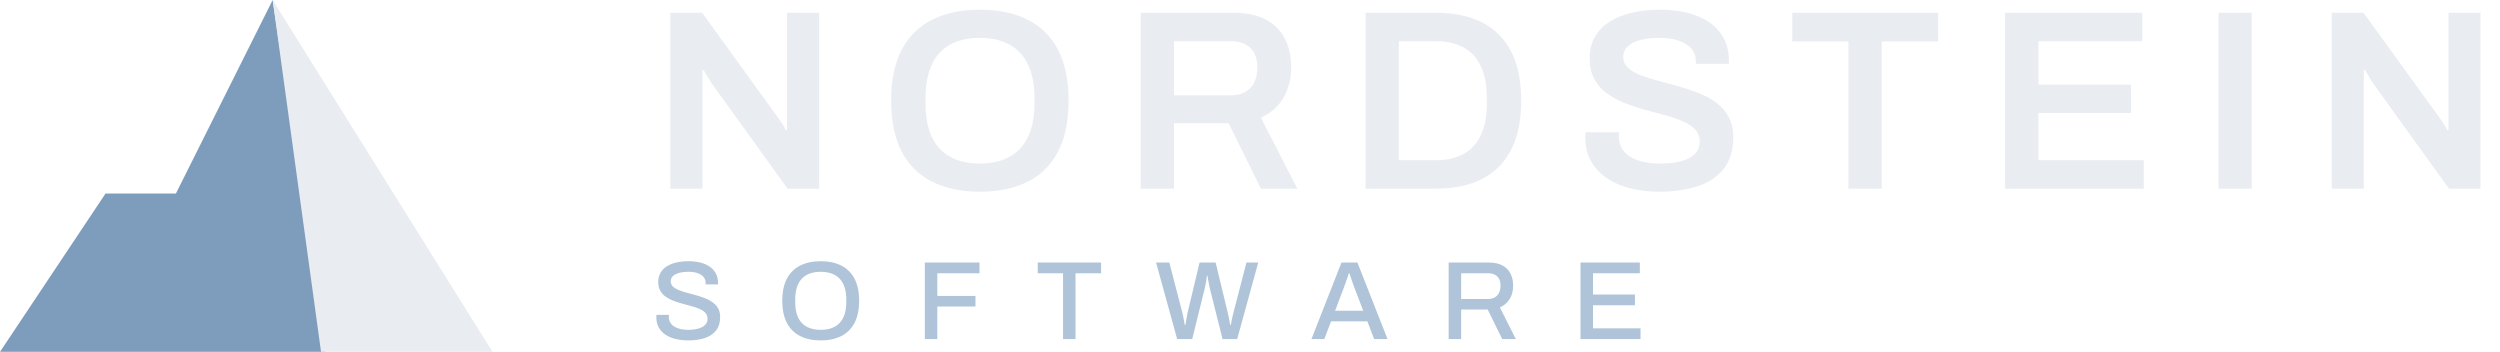
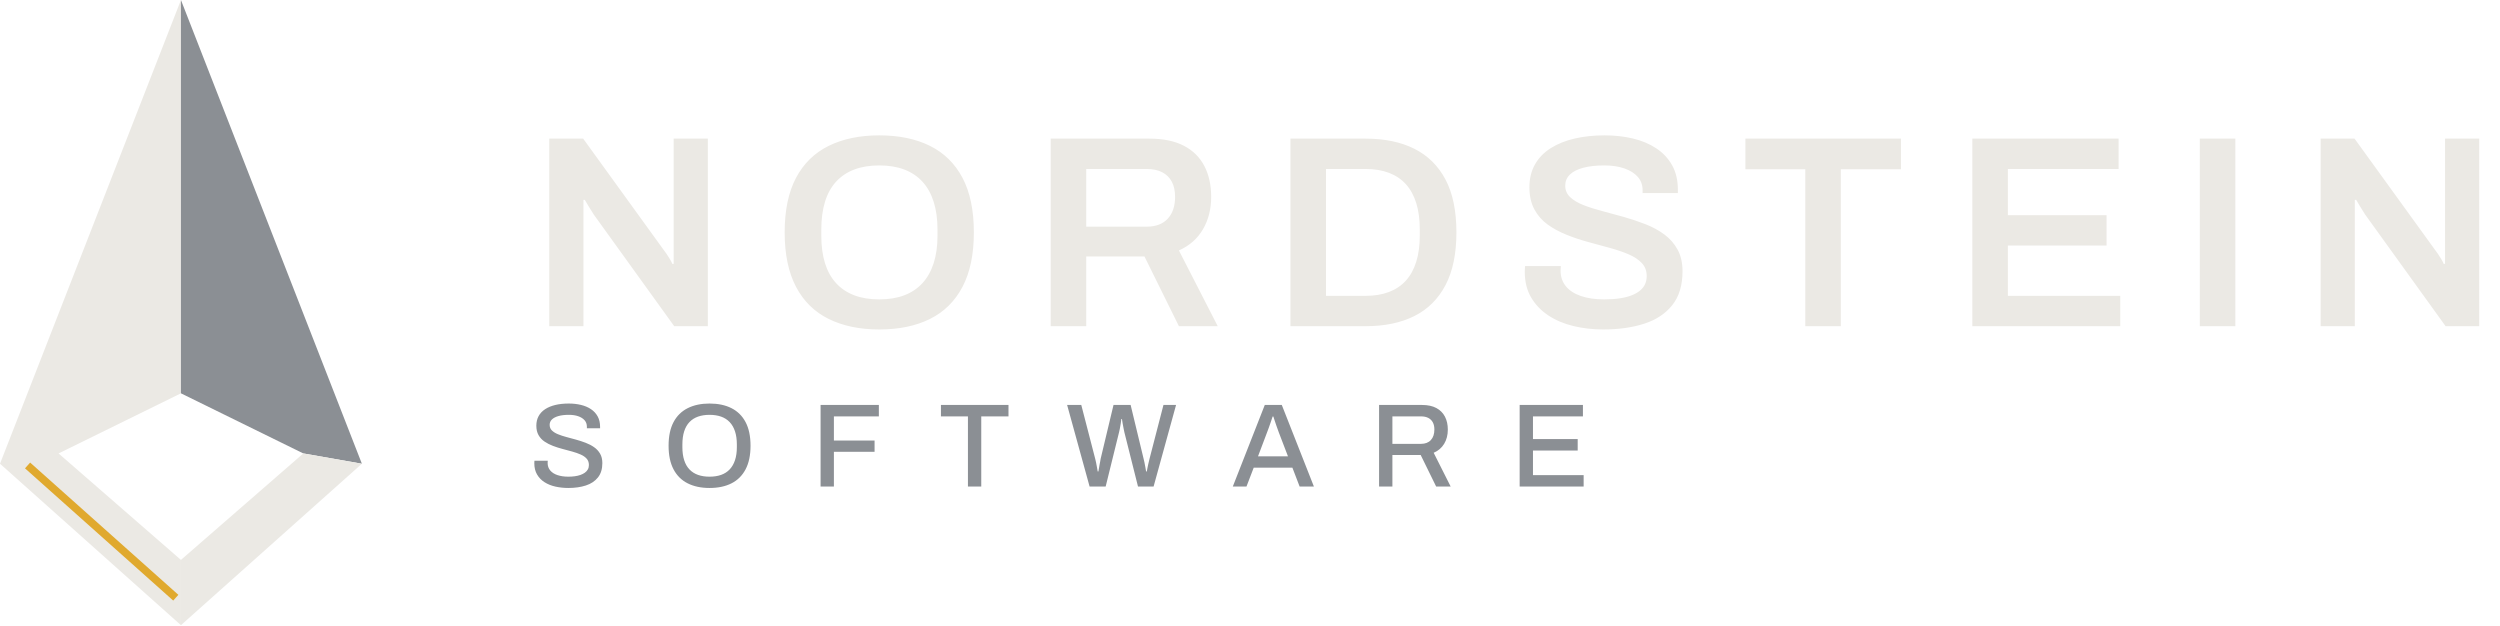
- <svg xmlns="http://www.w3.org/2000/svg" viewBox="0 0 2842.332 400" width="2842.332" height="400">
-   <g transform="translate(-40,-110) scale(10)">
-     <path d="M4 51 L16 33 L24 33 L35 11 L41 51 Z" fill="#7E9DBC" />
-     <path d="M40.5 51 L35 11 L60 51 Z" fill="#E9EDF2" />
+ <svg xmlns="http://www.w3.org/2000/svg" viewBox="0 0 1599.531 400" width="1599.531" height="400">
+   <g transform="translate(-165.549,-81.319) scale(0.54945)">
+     <polygon points="512,148 301.3,688 512,876 512,800 369.5,676 512,606" fill="#EBE9E4" />
+     <line x1="333.4" y1="690" x2="506" y2="844.0" stroke="#E0A92E" stroke-width="9" stroke-linecap="butt" />
+     <polygon points="512,148 722.7,688 654.5,676 512,606" fill="#8B8F94" />
+     <polygon points="722.7,688 512,876 512,800 654.5,676" fill="#EBE9E4" />
  </g>
-   <path d="M762.157 214.5V14.5H798.309L883.732 132.576Q885.19 134.325 887.23 137.386Q889.271 140.448 891.02 143.363Q892.77 146.278 893.353 148.028H894.81Q894.81 143.946 894.81 140.156Q894.81 136.366 894.81 132.576V14.5H931.254V214.5H895.394L809.679 95.55Q807.347 92.051 804.286 86.949Q801.224 81.847 800.058 79.806H798.601Q798.601 83.596 798.601 87.532Q798.601 91.468 798.601 95.55V214.5Z M1114.052 217.999Q1082.857 217.999 1060.117 206.774Q1037.376 195.55 1025.277 172.517Q1013.178 149.485 1013.178 114.5Q1013.178 79.223 1025.277 56.337Q1037.376 33.45 1060.117 22.226Q1082.857 11.001 1114.052 11.001Q1145.539 11.001 1168.134 22.226Q1190.729 33.45 1202.828 56.337Q1214.927 79.223 1214.927 114.5Q1214.927 149.485 1202.828 172.517Q1190.729 195.55 1168.134 206.774Q1145.539 217.999 1114.052 217.999ZM1114.052 185.929Q1129.213 185.929 1140.729 181.555Q1152.245 177.182 1160.117 168.582Q1167.988 159.981 1172.07 147.299Q1176.152 134.617 1176.152 117.999V111.585Q1176.152 94.675 1172.07 81.847Q1167.988 69.019 1160.117 60.418Q1152.245 51.818 1140.729 47.445Q1129.213 43.071 1114.052 43.071Q1098.892 43.071 1087.376 47.445Q1075.86 51.818 1067.988 60.418Q1060.117 69.019 1056.181 81.847Q1052.245 94.675 1052.245 111.585V117.999Q1052.245 134.617 1056.181 147.299Q1060.117 159.981 1067.988 168.582Q1075.86 177.182 1087.376 181.555Q1098.892 185.929 1114.052 185.929Z M1296.851 214.5V14.5H1402.099Q1424.257 14.5 1438.834 22.08Q1453.411 29.66 1460.7 43.655Q1467.988 57.649 1467.988 76.599Q1467.988 96.133 1459.242 111.147Q1450.496 126.162 1433.586 133.742L1474.985 214.5H1433.586L1396.851 140.156H1334.752V214.5ZM1334.752 108.378H1399.184Q1413.761 108.378 1421.633 99.923Q1429.504 91.468 1429.504 76.599Q1429.504 66.978 1426.006 60.418Q1422.507 53.859 1415.802 50.36Q1409.096 46.862 1399.184 46.862H1334.752Z M1552.536 214.5V14.5H1632.711Q1663.032 14.5 1684.606 25.287Q1706.181 36.074 1717.843 58.086Q1729.504 80.098 1729.504 114.5Q1729.504 148.611 1717.843 170.768Q1706.181 192.926 1684.606 203.713Q1663.032 214.5 1632.711 214.5ZM1590.437 182.138H1632.711Q1646.706 182.138 1657.493 178.057Q1668.28 173.975 1675.569 165.958Q1682.857 157.94 1686.647 145.841Q1690.437 133.742 1690.437 117.707V111.585Q1690.437 95.258 1686.647 83.159Q1682.857 71.06 1675.569 63.042Q1668.28 55.025 1657.493 50.943Q1646.706 46.862 1632.711 46.862H1590.437Z M1886.064 217.999Q1869.446 217.999 1854.286 214.354Q1839.125 210.71 1827.464 202.984Q1815.802 195.258 1809.096 183.742Q1802.391 172.226 1802.391 156.483Q1802.391 154.733 1802.536 152.984Q1802.682 151.235 1802.682 150.36H1840.875Q1840.875 150.943 1840.729 152.547Q1840.583 154.15 1840.583 155.316Q1840.583 164.937 1846.122 171.789Q1851.662 178.64 1862.157 182.284Q1872.653 185.929 1886.939 185.929Q1896.56 185.929 1903.994 184.762Q1911.429 183.596 1916.822 181.41Q1922.216 179.223 1925.714 176.162Q1929.213 173.101 1930.816 169.31Q1932.42 165.52 1932.42 161.147Q1932.42 152.692 1927.172 147.153Q1921.924 141.614 1913.032 137.824Q1904.14 134.034 1892.915 130.972Q1881.691 127.911 1869.883 124.704Q1858.076 121.497 1846.851 116.978Q1835.627 112.459 1826.735 106.045Q1817.843 99.631 1812.595 89.864Q1807.347 80.098 1807.347 66.395Q1807.347 52.401 1813.324 41.905Q1819.3 31.41 1830.233 24.558Q1841.166 17.707 1855.743 14.354Q1870.321 11.001 1887.522 11.001Q1903.557 11.001 1917.697 14.354Q1931.837 17.707 1942.624 24.85Q1953.411 31.993 1959.534 42.926Q1965.656 53.859 1965.656 69.019V72.517H1928.047V69.602Q1928.047 61.147 1922.945 55.316Q1917.843 49.485 1908.659 46.278Q1899.475 43.071 1887.23 43.071Q1874.111 43.071 1864.781 45.55Q1855.452 48.028 1850.496 52.838Q1845.539 57.649 1845.539 64.646Q1845.539 71.934 1850.787 76.891Q1856.035 81.847 1864.927 85.345Q1873.819 88.844 1885.044 91.759Q1896.268 94.675 1908.076 98.028Q1919.883 101.38 1931.108 105.754Q1942.332 110.127 1951.224 116.687Q1960.117 123.246 1965.364 132.867Q1970.612 142.488 1970.612 155.899Q1970.612 178.348 1959.679 192.051Q1948.746 205.754 1929.65 211.876Q1910.554 217.999 1886.064 217.999Z M2101.516 214.5V47.153H2037.668V14.5H2203.557V47.153H2139.417V214.5Z M2279.65 214.5V14.5H2435.627V46.862H2317.551V96.133H2422.799V128.494H2317.551V182.138H2437.376V214.5Z M2522.216 214.5V14.5H2560.117V214.5Z M2651.079 214.5V14.5H2687.23L2772.653 132.576Q2774.111 134.325 2776.152 137.386Q2778.192 140.448 2779.942 143.363Q2781.691 146.278 2782.274 148.028H2783.732Q2783.732 143.946 2783.732 140.156Q2783.732 136.366 2783.732 132.576V14.5H2820.175V214.5H2784.315L2698.601 95.55Q2696.268 92.051 2693.207 86.949Q2690.146 81.847 2688.98 79.806H2687.522Q2687.522 83.596 2687.522 87.532Q2687.522 91.468 2687.522 95.55V214.5Z" fill="#E9EDF2" />
-   <path d="M782.485 387.022Q775.383 387.022 768.789 385.563Q762.194 384.105 757.121 380.871Q752.048 377.637 749.131 372.628Q746.214 367.618 746.214 360.643Q746.214 359.882 746.278 359.184Q746.341 358.487 746.341 357.98H760.545Q760.545 358.36 760.482 359.121Q760.418 359.882 760.418 360.389Q760.418 365.082 763.208 368.379Q765.999 371.676 771.008 373.325Q776.017 374.974 782.485 374.974Q786.036 374.974 789.334 374.53Q792.631 374.086 795.358 373.135Q798.085 372.184 800.114 370.725Q802.143 369.267 803.284 367.238Q804.426 365.208 804.426 362.545Q804.426 358.487 802.079 355.824Q799.733 353.16 795.738 351.385Q791.743 349.609 786.734 348.214Q781.724 346.819 776.398 345.424Q771.071 344.029 766.062 342.127Q761.052 340.224 757.058 337.498Q753.063 334.771 750.716 330.649Q748.37 326.528 748.37 320.567Q748.37 314.86 750.78 310.421Q753.19 305.983 757.755 303.002Q762.321 300.022 768.662 298.5Q775.003 296.978 782.993 296.978Q789.841 296.978 795.929 298.437Q802.016 299.895 806.582 302.939Q811.147 305.983 813.747 310.675Q816.347 315.367 816.347 321.835V323.357H802.27V321.708Q802.27 317.65 799.86 314.86Q797.45 312.07 793.138 310.548Q788.827 309.026 783.12 309.026Q776.398 309.026 771.832 310.358Q767.267 311.69 764.921 314.036Q762.574 316.382 762.574 319.679Q762.574 323.357 764.984 325.703Q767.394 328.05 771.388 329.698Q775.383 331.347 780.393 332.679Q785.402 334.01 790.665 335.469Q795.929 336.927 800.938 338.829Q805.948 340.732 809.942 343.522Q813.937 346.312 816.347 350.434Q818.757 354.555 818.757 360.516Q818.757 369.901 814.064 375.798Q809.372 381.695 801.192 384.359Q793.012 387.022 782.485 387.022Z M933.023 387.022Q919.58 387.022 909.751 382.076Q899.923 377.13 894.66 367.111Q889.397 357.092 889.397 342Q889.397 326.781 894.66 316.826Q899.923 306.87 909.751 301.924Q919.58 296.978 933.023 296.978Q946.72 296.978 956.485 301.924Q966.251 306.87 971.514 316.826Q976.777 326.781 976.777 342Q976.777 357.092 971.514 367.111Q966.251 377.13 956.485 382.076Q946.72 387.022 933.023 387.022ZM933.023 374.974Q939.999 374.974 945.388 373.071Q950.778 371.169 954.52 367.238Q958.261 363.306 960.227 357.345Q962.192 351.385 962.192 343.522V340.732Q962.192 332.615 960.227 326.655Q958.261 320.694 954.52 316.762Q950.778 312.831 945.388 310.929Q939.999 309.026 933.023 309.026Q926.175 309.026 920.785 310.929Q915.395 312.831 911.654 316.762Q907.913 320.694 906.01 326.655Q904.108 332.615 904.108 340.732V343.522Q904.108 351.385 906.01 357.345Q907.913 363.306 911.654 367.238Q915.395 371.169 920.785 373.071Q926.175 374.974 933.023 374.974Z M1051.475 385.5V298.5H1113.618V310.675H1065.679V336.42H1109.052V348.468H1065.679V385.5Z M1208.608 385.5V310.675H1179.819V298.5H1251.854V310.675H1222.812V385.5Z M1338.347 385.5 1314.378 298.5H1329.469L1344.308 355.824Q1344.688 357.219 1345.195 359.628Q1345.703 362.038 1346.147 364.638Q1346.59 367.238 1346.971 369.394H1347.732Q1348.112 367.745 1348.366 365.843Q1348.62 363.94 1349 362.038Q1349.38 360.136 1349.698 358.487Q1350.015 356.838 1350.141 355.824L1363.838 298.5H1382.101L1395.924 355.824Q1396.305 357.219 1396.812 359.628Q1397.319 362.038 1397.763 364.638Q1398.207 367.238 1398.587 369.394H1399.348Q1399.602 367.872 1399.983 365.969Q1400.363 364.067 1400.743 362.228Q1401.124 360.389 1401.568 358.741Q1402.012 357.092 1402.265 355.824L1417.103 298.5H1430.547L1406.577 385.5H1389.964L1375.379 327.415Q1374.999 325.513 1374.491 323.04Q1373.984 320.567 1373.54 317.967Q1373.096 315.367 1372.843 313.465H1372.208Q1371.955 315.494 1371.574 318.157Q1371.194 320.821 1370.687 323.294Q1370.179 325.767 1369.799 327.415L1355.468 385.5Z M1491.041 385.5 1525.156 298.5H1543.292L1577.534 385.5H1562.315L1554.579 365.335H1513.362L1505.625 385.5ZM1517.927 353.287H1549.886L1540.121 327.796Q1539.741 326.655 1538.98 324.625Q1538.219 322.596 1537.394 320.187Q1536.57 317.777 1535.746 315.304Q1534.921 312.831 1534.287 310.802H1533.526Q1532.765 313.211 1531.624 316.509Q1530.483 319.806 1529.405 322.85Q1528.327 325.894 1527.566 327.796Z M1647.032 385.5V298.5H1692.815Q1702.073 298.5 1708.16 301.797Q1714.248 305.095 1717.292 310.992Q1720.335 316.889 1720.335 324.752Q1720.335 333.503 1716.404 339.971Q1712.472 346.439 1705.243 349.483L1723.379 385.5H1707.907L1691.42 351.892H1661.236V385.5ZM1661.236 339.971H1691.673Q1698.522 339.971 1702.263 335.913Q1706.004 331.854 1706.004 324.625Q1706.004 320.187 1704.356 317.079Q1702.707 313.972 1699.536 312.324Q1696.366 310.675 1691.673 310.675H1661.236Z M1796.936 385.5V298.5H1864.405V310.675H1811.14V334.898H1858.825V347.073H1811.14V373.325H1865.166V385.5Z" fill="#AFC4D8" />
+   <path d="M351.426 208.7V88.7H373.117L424.371 159.545Q425.246 160.595 426.47 162.432Q427.695 164.269 428.744 166.018Q429.794 167.767 430.144 168.817H431.018Q431.018 166.368 431.018 164.094Q431.018 161.82 431.018 159.545V88.7H452.884V208.7H431.368L379.939 137.33Q378.54 135.231 376.703 132.169Q374.867 129.108 374.167 127.884H373.292Q373.292 130.158 373.292 132.519Q373.292 134.881 373.292 137.33V208.7Z M562.563 210.799Q543.846 210.799 530.202 204.064Q516.558 197.33 509.298 183.51Q502.039 169.691 502.039 148.7Q502.039 127.534 509.298 113.802Q516.558 100.07 530.202 93.336Q543.846 86.601 562.563 86.601Q581.455 86.601 595.012 93.336Q608.569 100.07 615.829 113.802Q623.088 127.534 623.088 148.7Q623.088 169.691 615.829 183.51Q608.569 197.33 595.012 204.064Q581.455 210.799 562.563 210.799ZM562.563 191.557Q571.66 191.557 578.569 188.933Q585.479 186.309 590.202 181.149Q594.925 175.989 597.374 168.379Q599.823 160.77 599.823 150.799V146.951Q599.823 136.805 597.374 129.108Q594.925 121.411 590.202 116.251Q585.479 111.091 578.569 108.467Q571.66 105.843 562.563 105.843Q553.467 105.843 546.558 108.467Q539.648 111.091 534.925 116.251Q530.202 121.411 527.84 129.108Q525.479 136.805 525.479 146.951V150.799Q525.479 160.77 527.84 168.379Q530.202 175.989 534.925 181.149Q539.648 186.309 546.558 188.933Q553.467 191.557 562.563 191.557Z M672.243 208.7V88.7H735.391Q748.686 88.7 757.432 93.248Q766.179 97.796 770.552 106.193Q774.925 114.589 774.925 125.959Q774.925 137.68 769.677 146.688Q764.429 155.697 754.283 160.245L779.123 208.7H754.283L732.243 164.094H694.983V208.7ZM694.983 145.027H733.642Q742.388 145.027 747.111 139.954Q751.834 134.881 751.834 125.959Q751.834 120.187 749.735 116.251Q747.636 112.315 743.613 110.216Q739.59 108.117 733.642 108.117H694.983Z M825.654 208.7V88.7H873.759Q891.951 88.7 904.896 95.172Q917.84 101.645 924.837 114.852Q931.834 128.059 931.834 148.7Q931.834 169.166 924.837 182.461Q917.84 195.755 904.896 202.228Q891.951 208.7 873.759 208.7ZM848.394 189.283H873.759Q882.155 189.283 888.627 186.834Q895.1 184.385 899.473 179.575Q903.846 174.764 906.12 167.505Q908.394 160.245 908.394 150.624V146.951Q908.394 137.155 906.12 129.895Q903.846 122.636 899.473 117.825Q895.1 113.015 888.627 110.566Q882.155 108.117 873.759 108.117H848.394Z M1025.77 210.799Q1015.8 210.799 1006.703 208.613Q997.607 206.426 990.61 201.79Q983.613 197.155 979.59 190.245Q975.566 183.336 975.566 173.89Q975.566 172.84 975.654 171.79Q975.741 170.741 975.741 170.216H998.657Q998.657 170.566 998.569 171.528Q998.482 172.49 998.482 173.19Q998.482 178.962 1001.805 183.073Q1005.129 187.184 1011.426 189.371Q1017.724 191.557 1026.295 191.557Q1032.068 191.557 1036.528 190.857Q1040.989 190.158 1044.225 188.846Q1047.461 187.534 1049.56 185.697Q1051.66 183.86 1052.622 181.586Q1053.584 179.312 1053.584 176.688Q1053.584 171.615 1050.435 168.292Q1047.286 164.968 1041.951 162.694Q1036.616 160.42 1029.881 158.583Q1023.146 156.747 1016.062 154.822Q1008.977 152.898 1002.243 150.187Q995.508 147.476 990.173 143.627Q984.837 139.779 981.689 133.919Q978.54 128.059 978.54 119.837Q978.54 111.441 982.126 105.143Q985.712 98.846 992.272 94.735Q998.832 90.624 1007.578 88.613Q1016.324 86.601 1026.645 86.601Q1036.266 86.601 1044.75 88.613Q1053.234 90.624 1059.706 94.91Q1066.179 99.196 1069.852 105.755Q1073.525 112.315 1073.525 121.411V123.51H1050.96V121.761Q1050.96 116.688 1047.899 113.19Q1044.837 109.691 1039.327 107.767Q1033.817 105.843 1026.47 105.843Q1018.598 105.843 1013.001 107.33Q1007.403 108.817 1004.429 111.703Q1001.455 114.589 1001.455 118.787Q1001.455 123.161 1004.604 126.134Q1007.753 129.108 1013.088 131.207Q1018.423 133.306 1025.158 135.056Q1031.893 136.805 1038.977 138.817Q1046.062 140.828 1052.797 143.452Q1059.531 146.076 1064.867 150.012Q1070.202 153.948 1073.351 159.72Q1076.499 165.493 1076.499 173.54Q1076.499 187.009 1069.939 195.231Q1063.38 203.452 1051.922 207.126Q1040.464 210.799 1025.77 210.799Z M1155.041 208.7V108.292H1116.732V88.7H1216.266V108.292H1177.782V208.7Z M1261.922 208.7V88.7H1355.508V108.117H1284.662V137.68H1347.811V157.097H1284.662V189.283H1356.558V208.7Z M1407.461 208.7V88.7H1430.202V208.7Z M1484.779 208.7V88.7H1506.47L1557.724 159.545Q1558.598 160.595 1559.823 162.432Q1561.047 164.269 1562.097 166.018Q1563.146 167.767 1563.496 168.817H1564.371Q1564.371 166.368 1564.371 164.094Q1564.371 161.82 1564.371 159.545V88.7H1586.237V208.7H1564.721L1513.292 137.33Q1511.893 135.231 1510.056 132.169Q1508.219 129.108 1507.52 127.884H1506.645Q1506.645 130.158 1506.645 132.519Q1506.645 134.881 1506.645 137.33V208.7Z" fill="#EBE9E4" />
+   <path d="M363.623 312.213Q359.362 312.213 355.405 311.338Q351.448 310.463 348.404 308.523Q345.361 306.582 343.611 303.577Q341.86 300.571 341.86 296.386Q341.86 295.929 341.898 295.511Q341.937 295.092 341.937 294.788H350.459Q350.459 295.016 350.421 295.473Q350.383 295.929 350.383 296.234Q350.383 299.049 352.057 301.027Q353.731 303.006 356.737 303.995Q359.742 304.984 363.623 304.984Q365.754 304.984 367.732 304.718Q369.711 304.452 371.347 303.881Q372.983 303.31 374.2 302.435Q375.418 301.56 376.102 300.343Q376.787 299.125 376.787 297.527Q376.787 295.092 375.38 293.494Q373.972 291.896 371.575 290.831Q369.178 289.766 366.172 288.929Q363.167 288.092 359.971 287.255Q356.775 286.417 353.769 285.276Q350.763 284.135 348.366 282.499Q345.969 280.863 344.562 278.39Q343.154 275.917 343.154 272.34Q343.154 268.916 344.6 266.253Q346.046 263.59 348.785 261.801Q351.524 260.013 355.329 259.1Q359.134 258.187 363.927 258.187Q368.037 258.187 371.689 259.062Q375.341 259.937 378.081 261.763Q380.82 263.59 382.38 266.405Q383.94 269.22 383.94 273.101V274.014H375.494V273.025Q375.494 270.59 374.048 268.916Q372.602 267.242 370.015 266.329Q367.428 265.416 364.004 265.416Q359.971 265.416 357.231 266.215Q354.492 267.014 353.084 268.421Q351.676 269.829 351.676 271.808Q351.676 274.014 353.122 275.422Q354.568 276.83 356.965 277.819Q359.362 278.808 362.368 279.607Q365.373 280.406 368.531 281.281Q371.689 282.156 374.695 283.298Q377.7 284.439 380.097 286.113Q382.494 287.787 383.94 290.26Q385.386 292.733 385.386 296.31Q385.386 301.941 382.57 305.479Q379.755 309.017 374.847 310.615Q369.939 312.213 363.623 312.213Z M453.946 312.213Q445.88 312.213 439.983 309.245Q434.086 306.278 430.928 300.266Q427.77 294.255 427.77 285.2Q427.77 276.069 430.928 270.095Q434.086 264.122 439.983 261.155Q445.88 258.187 453.946 258.187Q462.164 258.187 468.023 261.155Q473.882 264.122 477.04 270.095Q480.198 276.069 480.198 285.2Q480.198 294.255 477.04 300.266Q473.882 306.278 468.023 309.245Q462.164 312.213 453.946 312.213ZM453.946 304.984Q458.131 304.984 461.365 303.843Q464.599 302.701 466.844 300.343Q469.088 297.984 470.268 294.407Q471.447 290.831 471.447 286.113V284.439Q471.447 279.569 470.268 275.993Q469.088 272.416 466.844 270.057Q464.599 267.699 461.365 266.557Q458.131 265.416 453.946 265.416Q449.837 265.416 446.603 266.557Q443.369 267.699 441.124 270.057Q438.879 272.416 437.738 275.993Q436.597 279.569 436.597 284.439V286.113Q436.597 290.831 437.738 294.407Q438.879 297.984 441.124 300.343Q443.369 302.701 446.603 303.843Q449.837 304.984 453.946 304.984Z M525.017 311.3V259.1H562.303V266.405H533.539V281.852H559.563V289.081H533.539V311.3Z M619.297 311.3V266.405H602.023V259.1H645.244V266.405H627.819V311.3Z M697.14 311.3 682.758 259.1H691.814L700.716 293.494Q700.945 294.331 701.249 295.777Q701.553 297.223 701.82 298.783Q702.086 300.343 702.314 301.636H702.771Q702.999 300.647 703.151 299.506Q703.304 298.364 703.532 297.223Q703.76 296.081 703.95 295.092Q704.141 294.103 704.217 293.494L712.435 259.1H723.392L731.686 293.494Q731.915 294.331 732.219 295.777Q732.523 297.223 732.79 298.783Q733.056 300.343 733.284 301.636H733.741Q733.893 300.723 734.121 299.582Q734.35 298.44 734.578 297.337Q734.806 296.234 735.073 295.244Q735.339 294.255 735.491 293.494L744.394 259.1H752.46L738.078 311.3H728.11L719.359 276.449Q719.131 275.308 718.827 273.824Q718.522 272.34 718.256 270.78Q717.99 269.22 717.837 268.079H717.457Q717.305 269.297 717.076 270.894Q716.848 272.492 716.544 273.976Q716.239 275.46 716.011 276.449L707.413 311.3Z M788.756 311.3 809.225 259.1H820.107L840.652 311.3H831.521L826.879 299.201H802.149L797.507 311.3ZM804.888 291.972H824.064L818.204 276.678Q817.976 275.993 817.52 274.775Q817.063 273.558 816.568 272.112Q816.074 270.666 815.579 269.182Q815.085 267.699 814.704 266.481H814.248Q813.791 267.927 813.106 269.905Q812.421 271.884 811.775 273.71Q811.128 275.536 810.671 276.678Z M882.351 311.3V259.1H909.821Q915.376 259.1 919.028 261.078Q922.681 263.057 924.507 266.595Q926.333 270.134 926.333 274.851Q926.333 280.102 923.974 283.983Q921.615 287.863 917.278 289.69L928.159 311.3H918.876L908.984 291.135H890.874V311.3ZM890.874 283.983H909.136Q913.245 283.983 915.49 281.548Q917.734 279.113 917.734 274.775Q917.734 272.112 916.745 270.248Q915.756 268.383 913.854 267.394Q911.951 266.405 909.136 266.405H890.874Z M972.293 311.3V259.1H1012.775V266.405H980.816V280.939H1009.427V288.244H980.816V303.995H1013.232V311.3Z" fill="#8B8F94" />
</svg>
